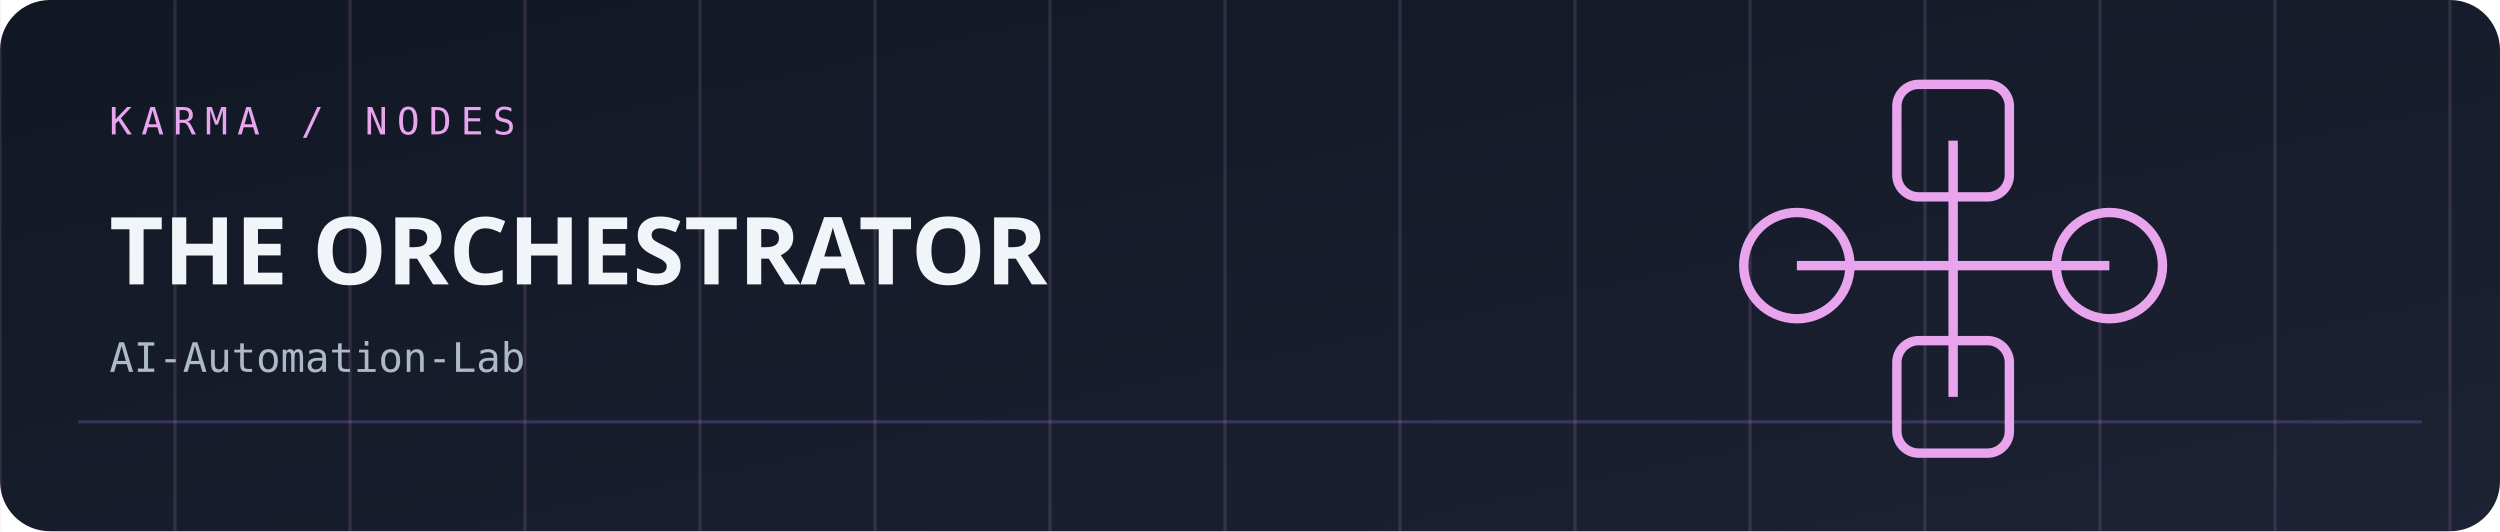
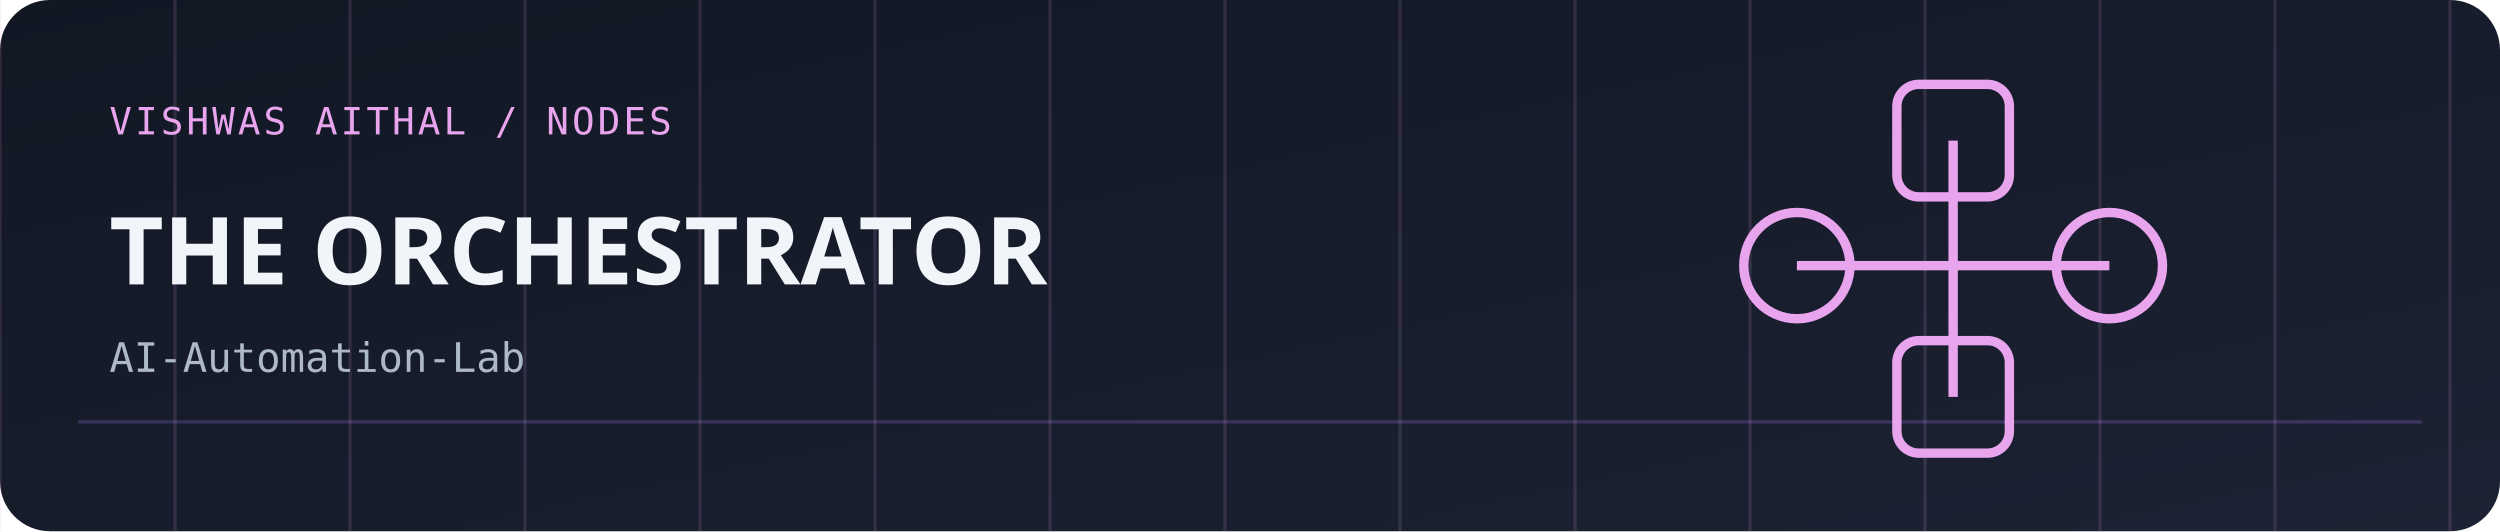
<svg xmlns="http://www.w3.org/2000/svg" viewBox="0 0 800 170" role="img" aria-label="AI-Automation-Lab original nodes animated artwork">
  <defs>
    <linearGradient id="bg" x2="1" y2="1">
      <stop stop-color="#111723" />
      <stop offset="1" stop-color="#1d2234" />
    </linearGradient>
    <linearGradient id="line">
      <stop stop-color="#e9a4ee" />
      <stop offset="1" stop-color="#8869cb" />
    </linearGradient>
  </defs>
  <rect width="800" height="170" rx="16" fill="url(#bg)" />
  <path d="M25 135H775" stroke="#8869cb" opacity=".3" />
  <g opacity=".14" stroke="#e9a4ee">
    <path d="M0 0v170" />
    <path d="M56 0v170" />
    <path d="M112 0v170" />
    <path d="M168 0v170" />
    <path d="M224 0v170" />
    <path d="M280 0v170" />
    <path d="M336 0v170" />
    <path d="M392 0v170" />
    <path d="M448 0v170" />
    <path d="M504 0v170" />
    <path d="M560 0v170" />
    <path d="M616 0v170" />
    <path d="M672 0v170" />
    <path d="M728 0v170" />
    <path d="M784 0v170" />
  </g>
-   <text x="35" y="43" fill="#e9a4ee" font-size="12" font-family="monospace" letter-spacing="3">KARMA / NODES</text>
+   <text x="35" y="43" fill="#e9a4ee" font-size="12" font-family="monospace" letter-spacing="1">VISHWAS AITHAL / NODES</text>
  <text x="35" y="91" fill="#f1f5f9" font-size="30" font-weight="bold" font-family="sans-serif">THE ORCHESTRATOR</text>
  <text x="35" y="119" fill="#aeb9c7" font-size="13" font-family="monospace">AI-Automation-Lab</text>
  <g class="art">
    <g stroke="#e9a4ee" stroke-width="3" fill="none">
      <path d="M575 85h100 M625 85V45 M625 85v42" />
      <circle cx="575" cy="85" r="17" />
      <circle cx="675" cy="85" r="17" />
      <rect x="607" y="27" width="36" height="36" rx="7" />
      <rect x="607" y="109" width="36" height="36" rx="7" />
    </g>
  </g>
  <path class="sweep" d="M0 157h800" stroke="url(#line)" stroke-width="2" stroke-dasharray="90 710">
    <animate attributeName="stroke-dashoffset" from="0" to="-800" dur="8s" repeatCount="indefinite" />
  </path>
  <style>.art{transform-origin:627px 84px;animation:float 4s ease-in-out infinite alternate}@keyframes float{to{transform:translateY(-7px) scale(1.035)}}@media(prefers-reduced-motion:reduce){.art{animation:none}.sweep{display:none}}</style>
</svg>
